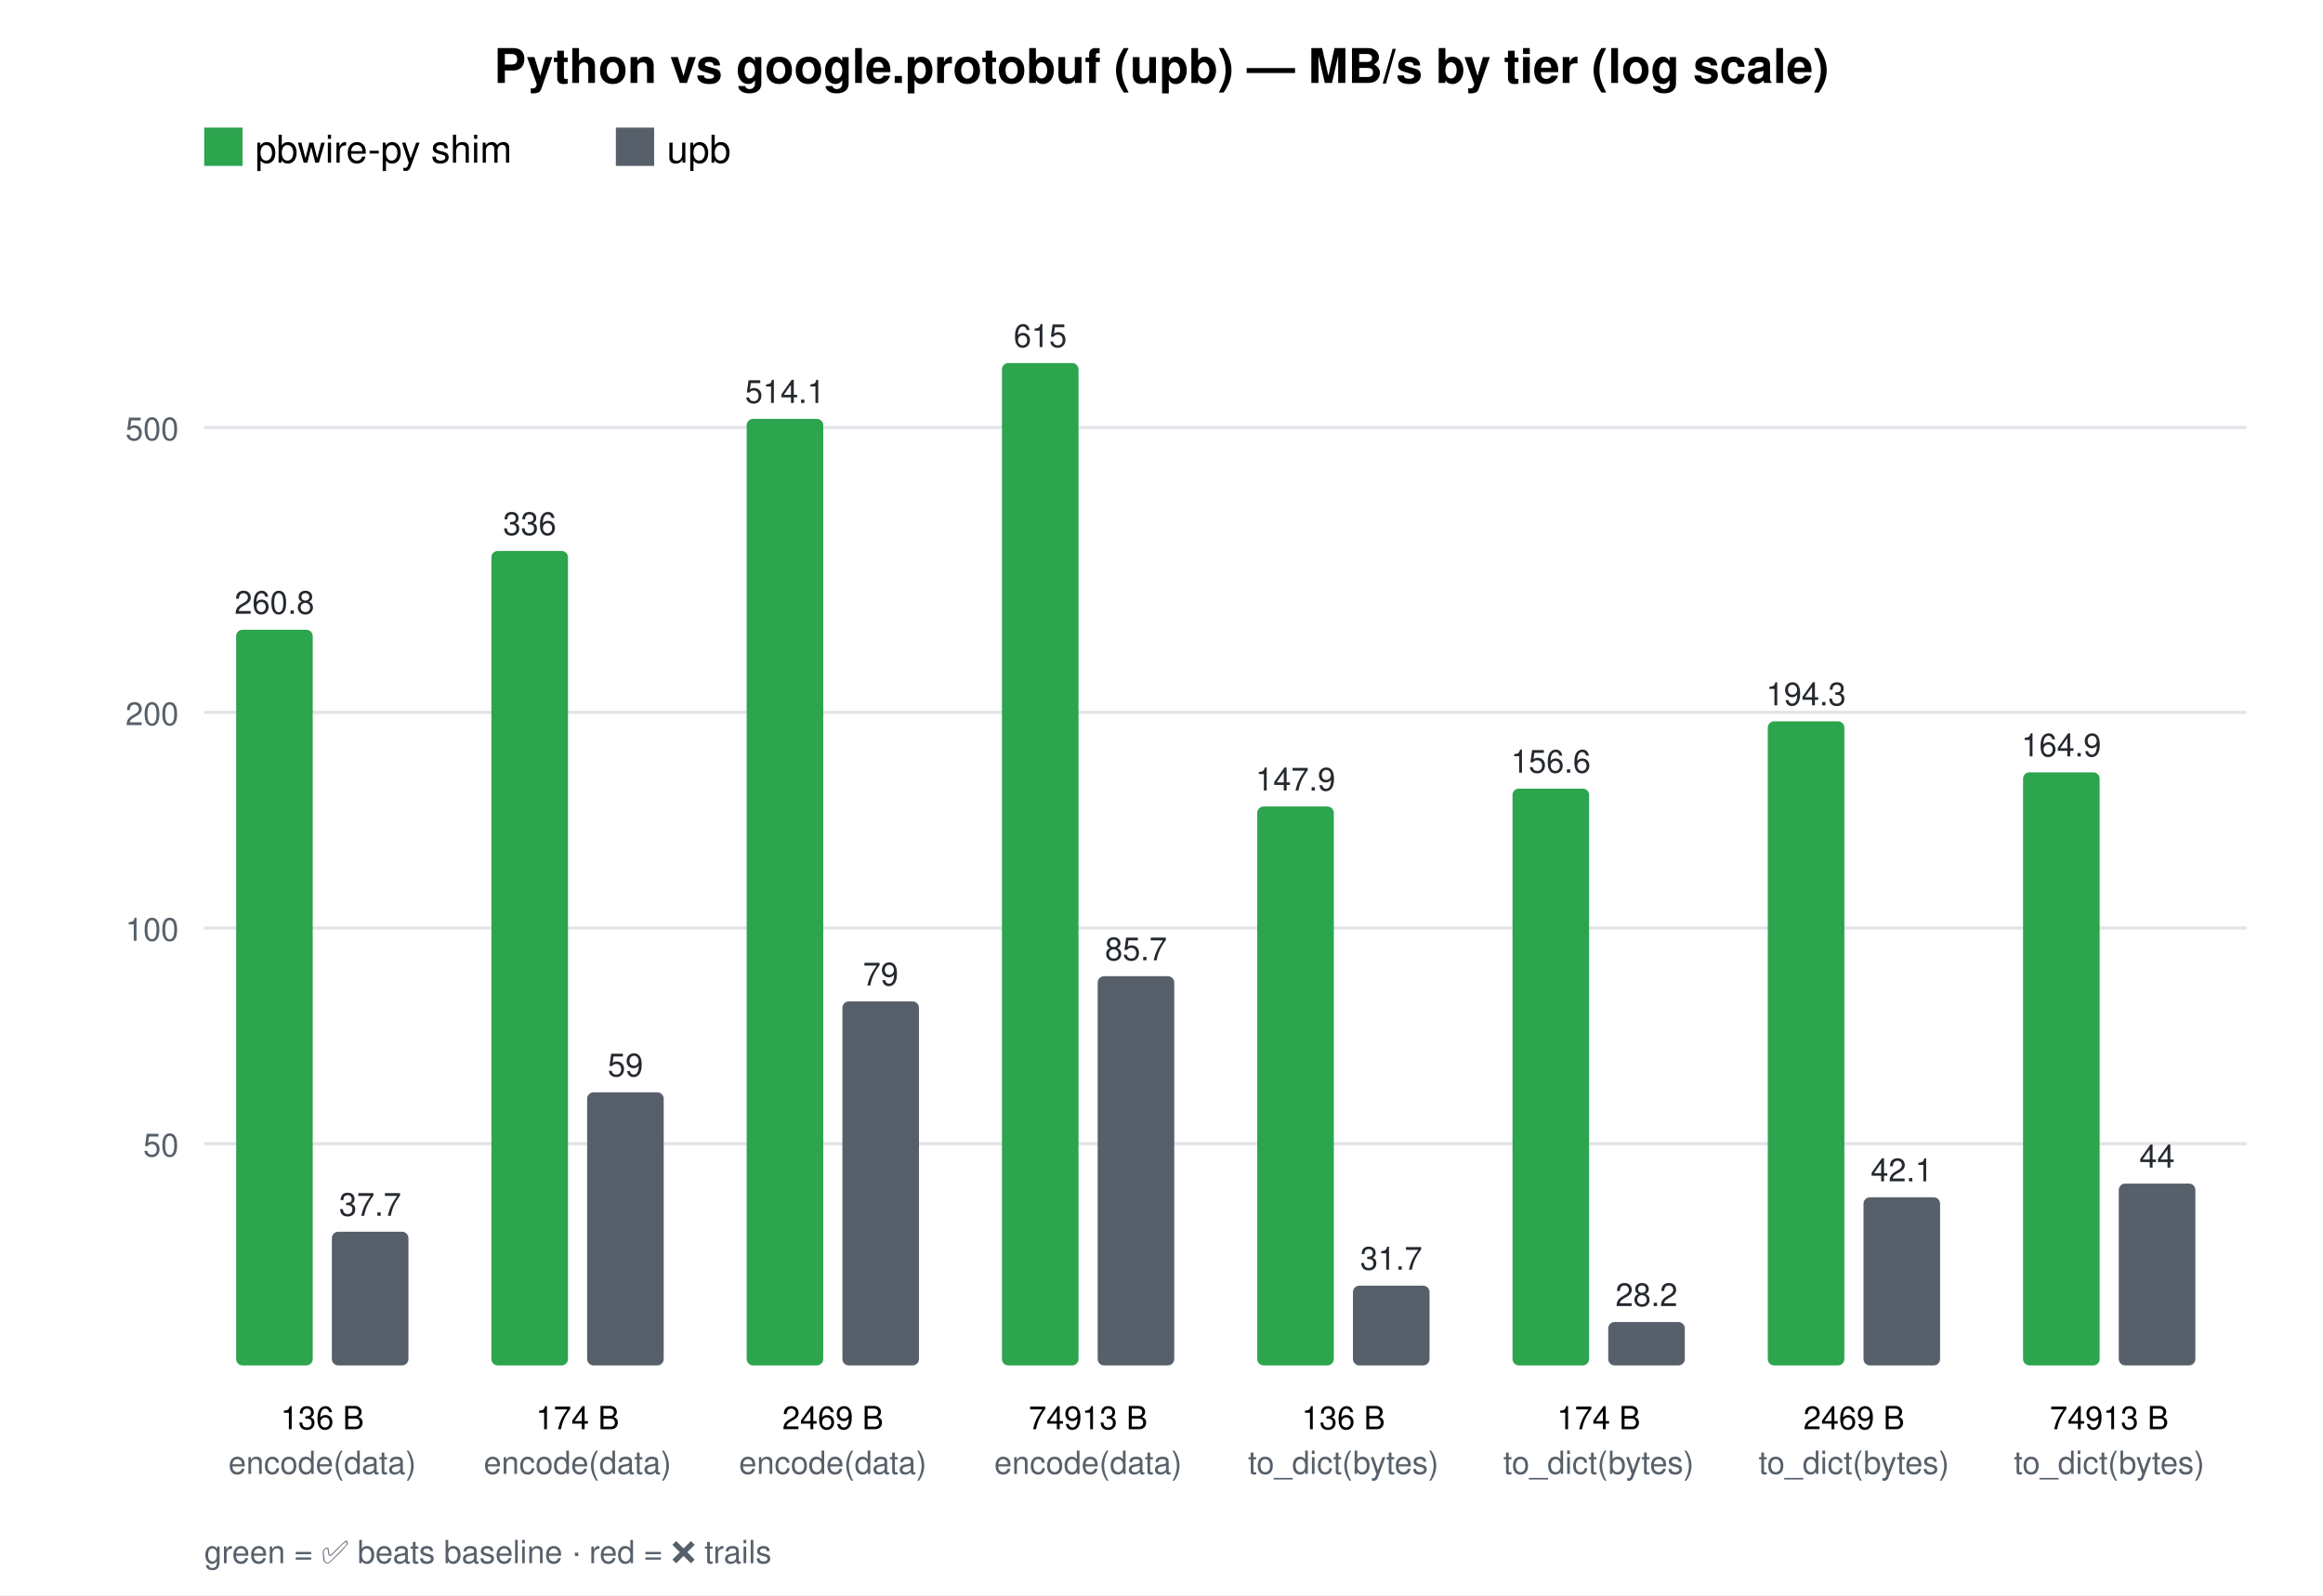
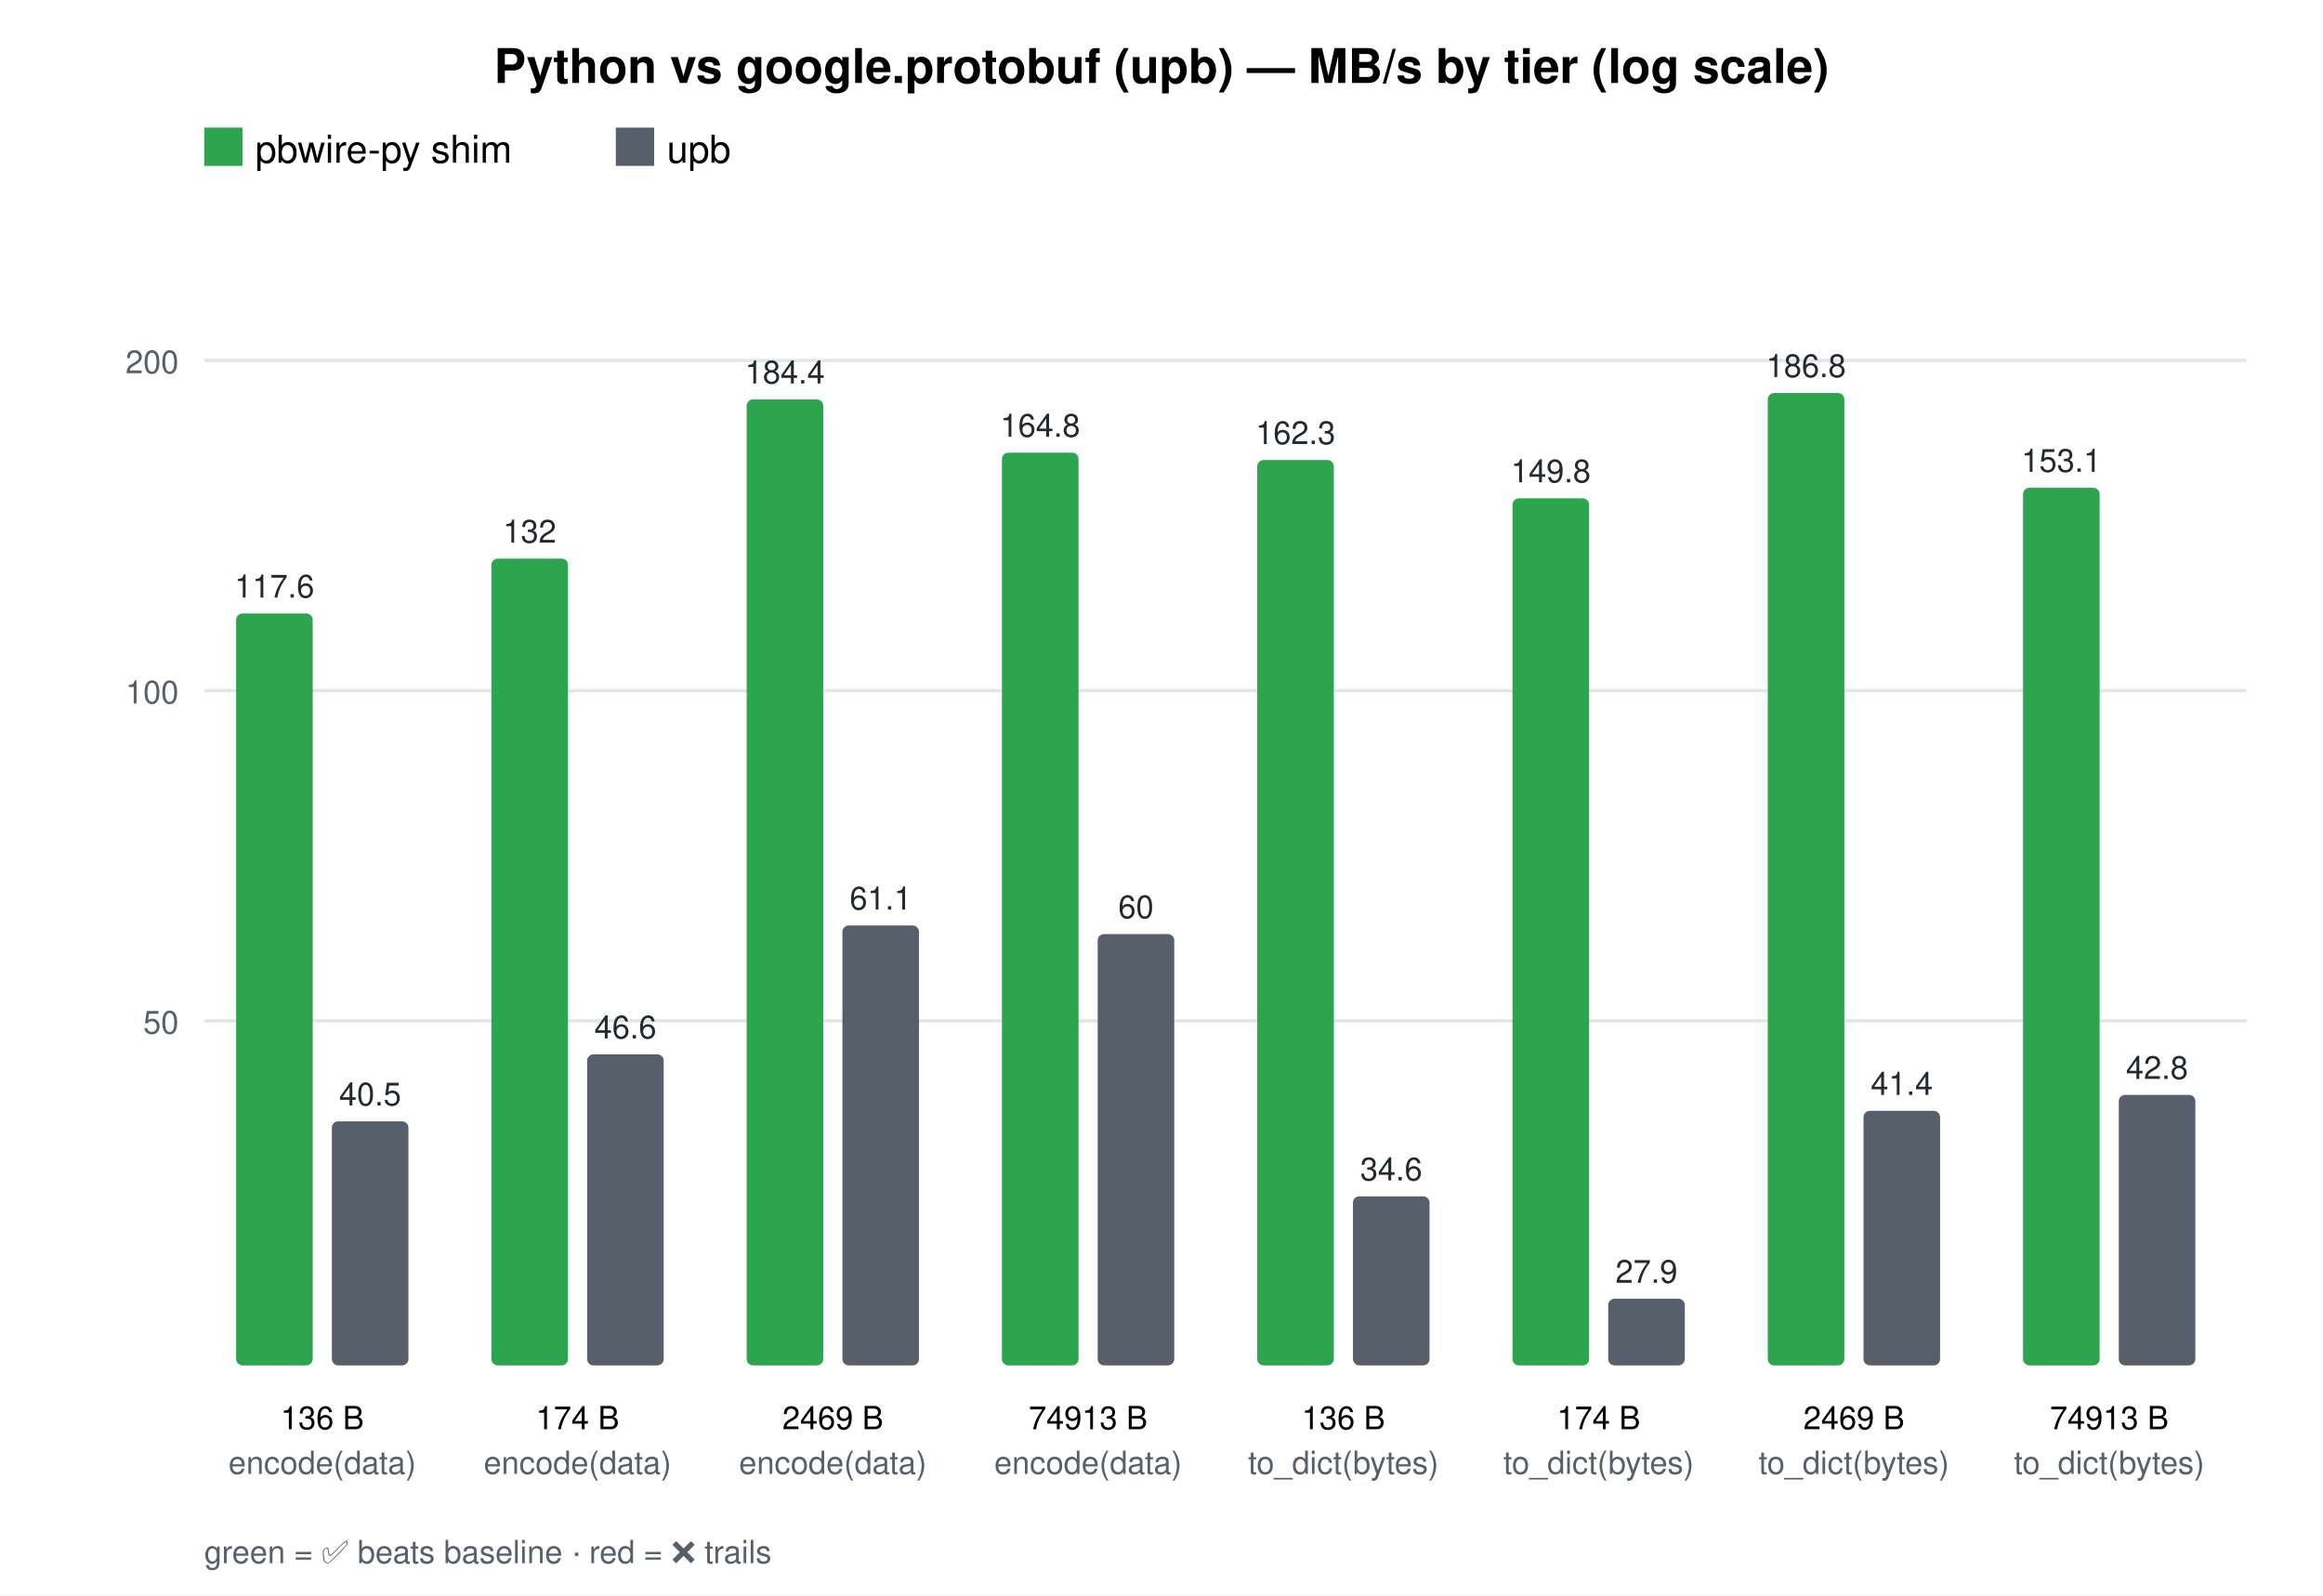
<svg xmlns="http://www.w3.org/2000/svg" width="728" height="500" font-family="Helvetica, Arial, sans-serif">
  <rect width="728" height="500" fill="#ffffff" />
  <text x="364.0" y="26" text-anchor="middle" font-size="15" font-weight="bold">Python vs google.protobuf (upb) — MB/s by tier (log scale)</text>
  <rect x="64" y="40" width="12" height="12" fill="#2da44e" />
  <text x="80" y="51" font-size="12">pbwire-py shim</text>
  <rect x="193.0" y="40" width="12" height="12" fill="#57606a" />
  <text x="209.0" y="51" font-size="12">upb</text>
-   <line x1="64" y1="358.5" x2="704" y2="358.5" stroke="#e1e4e8" />
-   <text x="56" y="362.5" text-anchor="end" font-size="10" fill="#57606a">50</text>
-   <line x1="64" y1="290.9" x2="704" y2="290.9" stroke="#e1e4e8" />
-   <text x="56" y="294.9" text-anchor="end" font-size="10" fill="#57606a">100</text>
-   <line x1="64" y1="223.3" x2="704" y2="223.3" stroke="#e1e4e8" />
-   <text x="56" y="227.3" text-anchor="end" font-size="10" fill="#57606a">200</text>
-   <line x1="64" y1="134.0" x2="704" y2="134.0" stroke="#e1e4e8" />
-   <text x="56" y="138.0" text-anchor="end" font-size="10" fill="#57606a">500</text>
+   <line x1="64" y1="320.0" x2="704" y2="320.0" stroke="#e1e4e8" />
+   <text x="56" y="324.0" text-anchor="end" font-size="10" fill="#57606a">50</text>
+   <line x1="64" y1="216.5" x2="704" y2="216.5" stroke="#e1e4e8" />
+   <text x="56" y="220.5" text-anchor="end" font-size="10" fill="#57606a">100</text>
+   <line x1="64" y1="113.0" x2="704" y2="113.0" stroke="#e1e4e8" />
+   <text x="56" y="117.0" text-anchor="end" font-size="10" fill="#57606a">200</text>
  <text x="101.0" y="448" text-anchor="middle" font-size="10">136 B</text>
  <text x="101.0" y="462" text-anchor="middle" font-size="10" fill="#57606a">encode(data)</text>
-   <rect x="74.0" y="197.4" width="24" height="230.6" rx="2" fill="#2da44e" />
-   <text x="86.0" y="192.4" text-anchor="middle" font-size="10" fill="#24292f">260.8</text>
-   <rect x="104.0" y="386.1" width="24" height="41.9" rx="2" fill="#57606a" />
-   <text x="116.0" y="381.1" text-anchor="middle" font-size="10" fill="#24292f">37.7</text>
+   <rect x="74.0" y="192.3" width="24" height="235.7" rx="2" fill="#2da44e" />
+   <text x="86.0" y="187.3" text-anchor="middle" font-size="10" fill="#24292f">117.6</text>
+   <rect x="104.0" y="351.5" width="24" height="76.5" rx="2" fill="#57606a" />
+   <text x="116.0" y="346.5" text-anchor="middle" font-size="10" fill="#24292f">40.5</text>
  <text x="181.0" y="448" text-anchor="middle" font-size="10">174 B</text>
  <text x="181.0" y="462" text-anchor="middle" font-size="10" fill="#57606a">encode(data)</text>
-   <rect x="154.0" y="172.7" width="24" height="255.3" rx="2" fill="#2da44e" />
-   <text x="166.0" y="167.7" text-anchor="middle" font-size="10" fill="#24292f">336</text>
-   <rect x="184.0" y="342.4" width="24" height="85.6" rx="2" fill="#57606a" />
-   <text x="196.0" y="337.4" text-anchor="middle" font-size="10" fill="#24292f">59</text>
+   <rect x="154.0" y="175.1" width="24" height="252.9" rx="2" fill="#2da44e" />
+   <text x="166.0" y="170.1" text-anchor="middle" font-size="10" fill="#24292f">132</text>
+   <rect x="184.0" y="330.5" width="24" height="97.5" rx="2" fill="#57606a" />
+   <text x="196.0" y="325.5" text-anchor="middle" font-size="10" fill="#24292f">46.6</text>
  <text x="261.0" y="448" text-anchor="middle" font-size="10">2469 B</text>
  <text x="261.0" y="462" text-anchor="middle" font-size="10" fill="#57606a">encode(data)</text>
-   <rect x="234.0" y="131.3" width="24" height="296.7" rx="2" fill="#2da44e" />
-   <text x="246.0" y="126.3" text-anchor="middle" font-size="10" fill="#24292f">514.1</text>
-   <rect x="264.0" y="313.9" width="24" height="114.1" rx="2" fill="#57606a" />
-   <text x="276.0" y="308.9" text-anchor="middle" font-size="10" fill="#24292f">79</text>
+   <rect x="234.0" y="125.2" width="24" height="302.8" rx="2" fill="#2da44e" />
+   <text x="246.0" y="120.2" text-anchor="middle" font-size="10" fill="#24292f">184.4</text>
+   <rect x="264.0" y="290.1" width="24" height="137.9" rx="2" fill="#57606a" />
+   <text x="276.0" y="285.1" text-anchor="middle" font-size="10" fill="#24292f">61.1</text>
  <text x="341.0" y="448" text-anchor="middle" font-size="10">74913 B</text>
  <text x="341.0" y="462" text-anchor="middle" font-size="10" fill="#57606a">encode(data)</text>
-   <rect x="314.0" y="113.8" width="24" height="314.2" rx="2" fill="#2da44e" />
-   <text x="326.0" y="108.8" text-anchor="middle" font-size="10" fill="#24292f">615</text>
-   <rect x="344.0" y="306.0" width="24" height="122.0" rx="2" fill="#57606a" />
-   <text x="356.0" y="301.0" text-anchor="middle" font-size="10" fill="#24292f">85.7</text>
+   <rect x="314.0" y="141.9" width="24" height="286.1" rx="2" fill="#2da44e" />
+   <text x="326.0" y="136.9" text-anchor="middle" font-size="10" fill="#24292f">164.8</text>
+   <rect x="344.0" y="292.8" width="24" height="135.2" rx="2" fill="#57606a" />
+   <text x="356.0" y="287.8" text-anchor="middle" font-size="10" fill="#24292f">60</text>
  <text x="421.0" y="448" text-anchor="middle" font-size="10">136 B</text>
  <text x="421.0" y="462" text-anchor="middle" font-size="10" fill="#57606a">to_dict(bytes)</text>
-   <rect x="394.0" y="252.8" width="24" height="175.2" rx="2" fill="#2da44e" />
-   <text x="406.0" y="247.8" text-anchor="middle" font-size="10" fill="#24292f">147.9</text>
-   <rect x="424.0" y="403.0" width="24" height="25.0" rx="2" fill="#57606a" />
-   <text x="436.0" y="398.0" text-anchor="middle" font-size="10" fill="#24292f">31.7</text>
+   <rect x="394.0" y="144.2" width="24" height="283.8" rx="2" fill="#2da44e" />
+   <text x="406.0" y="139.2" text-anchor="middle" font-size="10" fill="#24292f">162.3</text>
+   <rect x="424.0" y="375.0" width="24" height="53.0" rx="2" fill="#57606a" />
+   <text x="436.0" y="370.0" text-anchor="middle" font-size="10" fill="#24292f">34.6</text>
  <text x="501.0" y="448" text-anchor="middle" font-size="10">174 B</text>
  <text x="501.0" y="462" text-anchor="middle" font-size="10" fill="#57606a">to_dict(bytes)</text>
-   <rect x="474.0" y="247.2" width="24" height="180.8" rx="2" fill="#2da44e" />
-   <text x="486.0" y="242.2" text-anchor="middle" font-size="10" fill="#24292f">156.6</text>
-   <rect x="504.0" y="414.4" width="24" height="13.6" rx="2" fill="#57606a" />
-   <text x="516.0" y="409.4" text-anchor="middle" font-size="10" fill="#24292f">28.2</text>
+   <rect x="474.0" y="156.2" width="24" height="271.8" rx="2" fill="#2da44e" />
+   <text x="486.0" y="151.2" text-anchor="middle" font-size="10" fill="#24292f">149.8</text>
+   <rect x="504.0" y="407.1" width="24" height="20.9" rx="2" fill="#57606a" />
+   <text x="516.0" y="402.1" text-anchor="middle" font-size="10" fill="#24292f">27.9</text>
  <text x="581.0" y="448" text-anchor="middle" font-size="10">2469 B</text>
  <text x="581.0" y="462" text-anchor="middle" font-size="10" fill="#57606a">to_dict(bytes)</text>
-   <rect x="554.0" y="226.1" width="24" height="201.9" rx="2" fill="#2da44e" />
-   <text x="566.0" y="221.1" text-anchor="middle" font-size="10" fill="#24292f">194.3</text>
-   <rect x="584.0" y="375.3" width="24" height="52.7" rx="2" fill="#57606a" />
-   <text x="596.0" y="370.3" text-anchor="middle" font-size="10" fill="#24292f">42.1</text>
+   <rect x="554.0" y="123.2" width="24" height="304.8" rx="2" fill="#2da44e" />
+   <text x="566.0" y="118.2" text-anchor="middle" font-size="10" fill="#24292f">186.8</text>
+   <rect x="584.0" y="348.2" width="24" height="79.8" rx="2" fill="#57606a" />
+   <text x="596.0" y="343.2" text-anchor="middle" font-size="10" fill="#24292f">41.4</text>
  <text x="661.0" y="448" text-anchor="middle" font-size="10">74913 B</text>
  <text x="661.0" y="462" text-anchor="middle" font-size="10" fill="#57606a">to_dict(bytes)</text>
-   <rect x="634.0" y="242.1" width="24" height="185.9" rx="2" fill="#2da44e" />
-   <text x="646.0" y="237.1" text-anchor="middle" font-size="10" fill="#24292f">164.9</text>
-   <rect x="664.0" y="371.0" width="24" height="57.0" rx="2" fill="#57606a" />
-   <text x="676.0" y="366.0" text-anchor="middle" font-size="10" fill="#24292f">44</text>
+   <rect x="634.0" y="152.9" width="24" height="275.1" rx="2" fill="#2da44e" />
+   <text x="646.0" y="147.9" text-anchor="middle" font-size="10" fill="#24292f">153.1</text>
+   <rect x="664.0" y="343.2" width="24" height="84.8" rx="2" fill="#57606a" />
+   <text x="676.0" y="338.2" text-anchor="middle" font-size="10" fill="#24292f">42.8</text>
  <text x="64" y="490" font-size="10" fill="#57606a">green = ✅ beats baseline · red = ❌ trails</text>
</svg>
